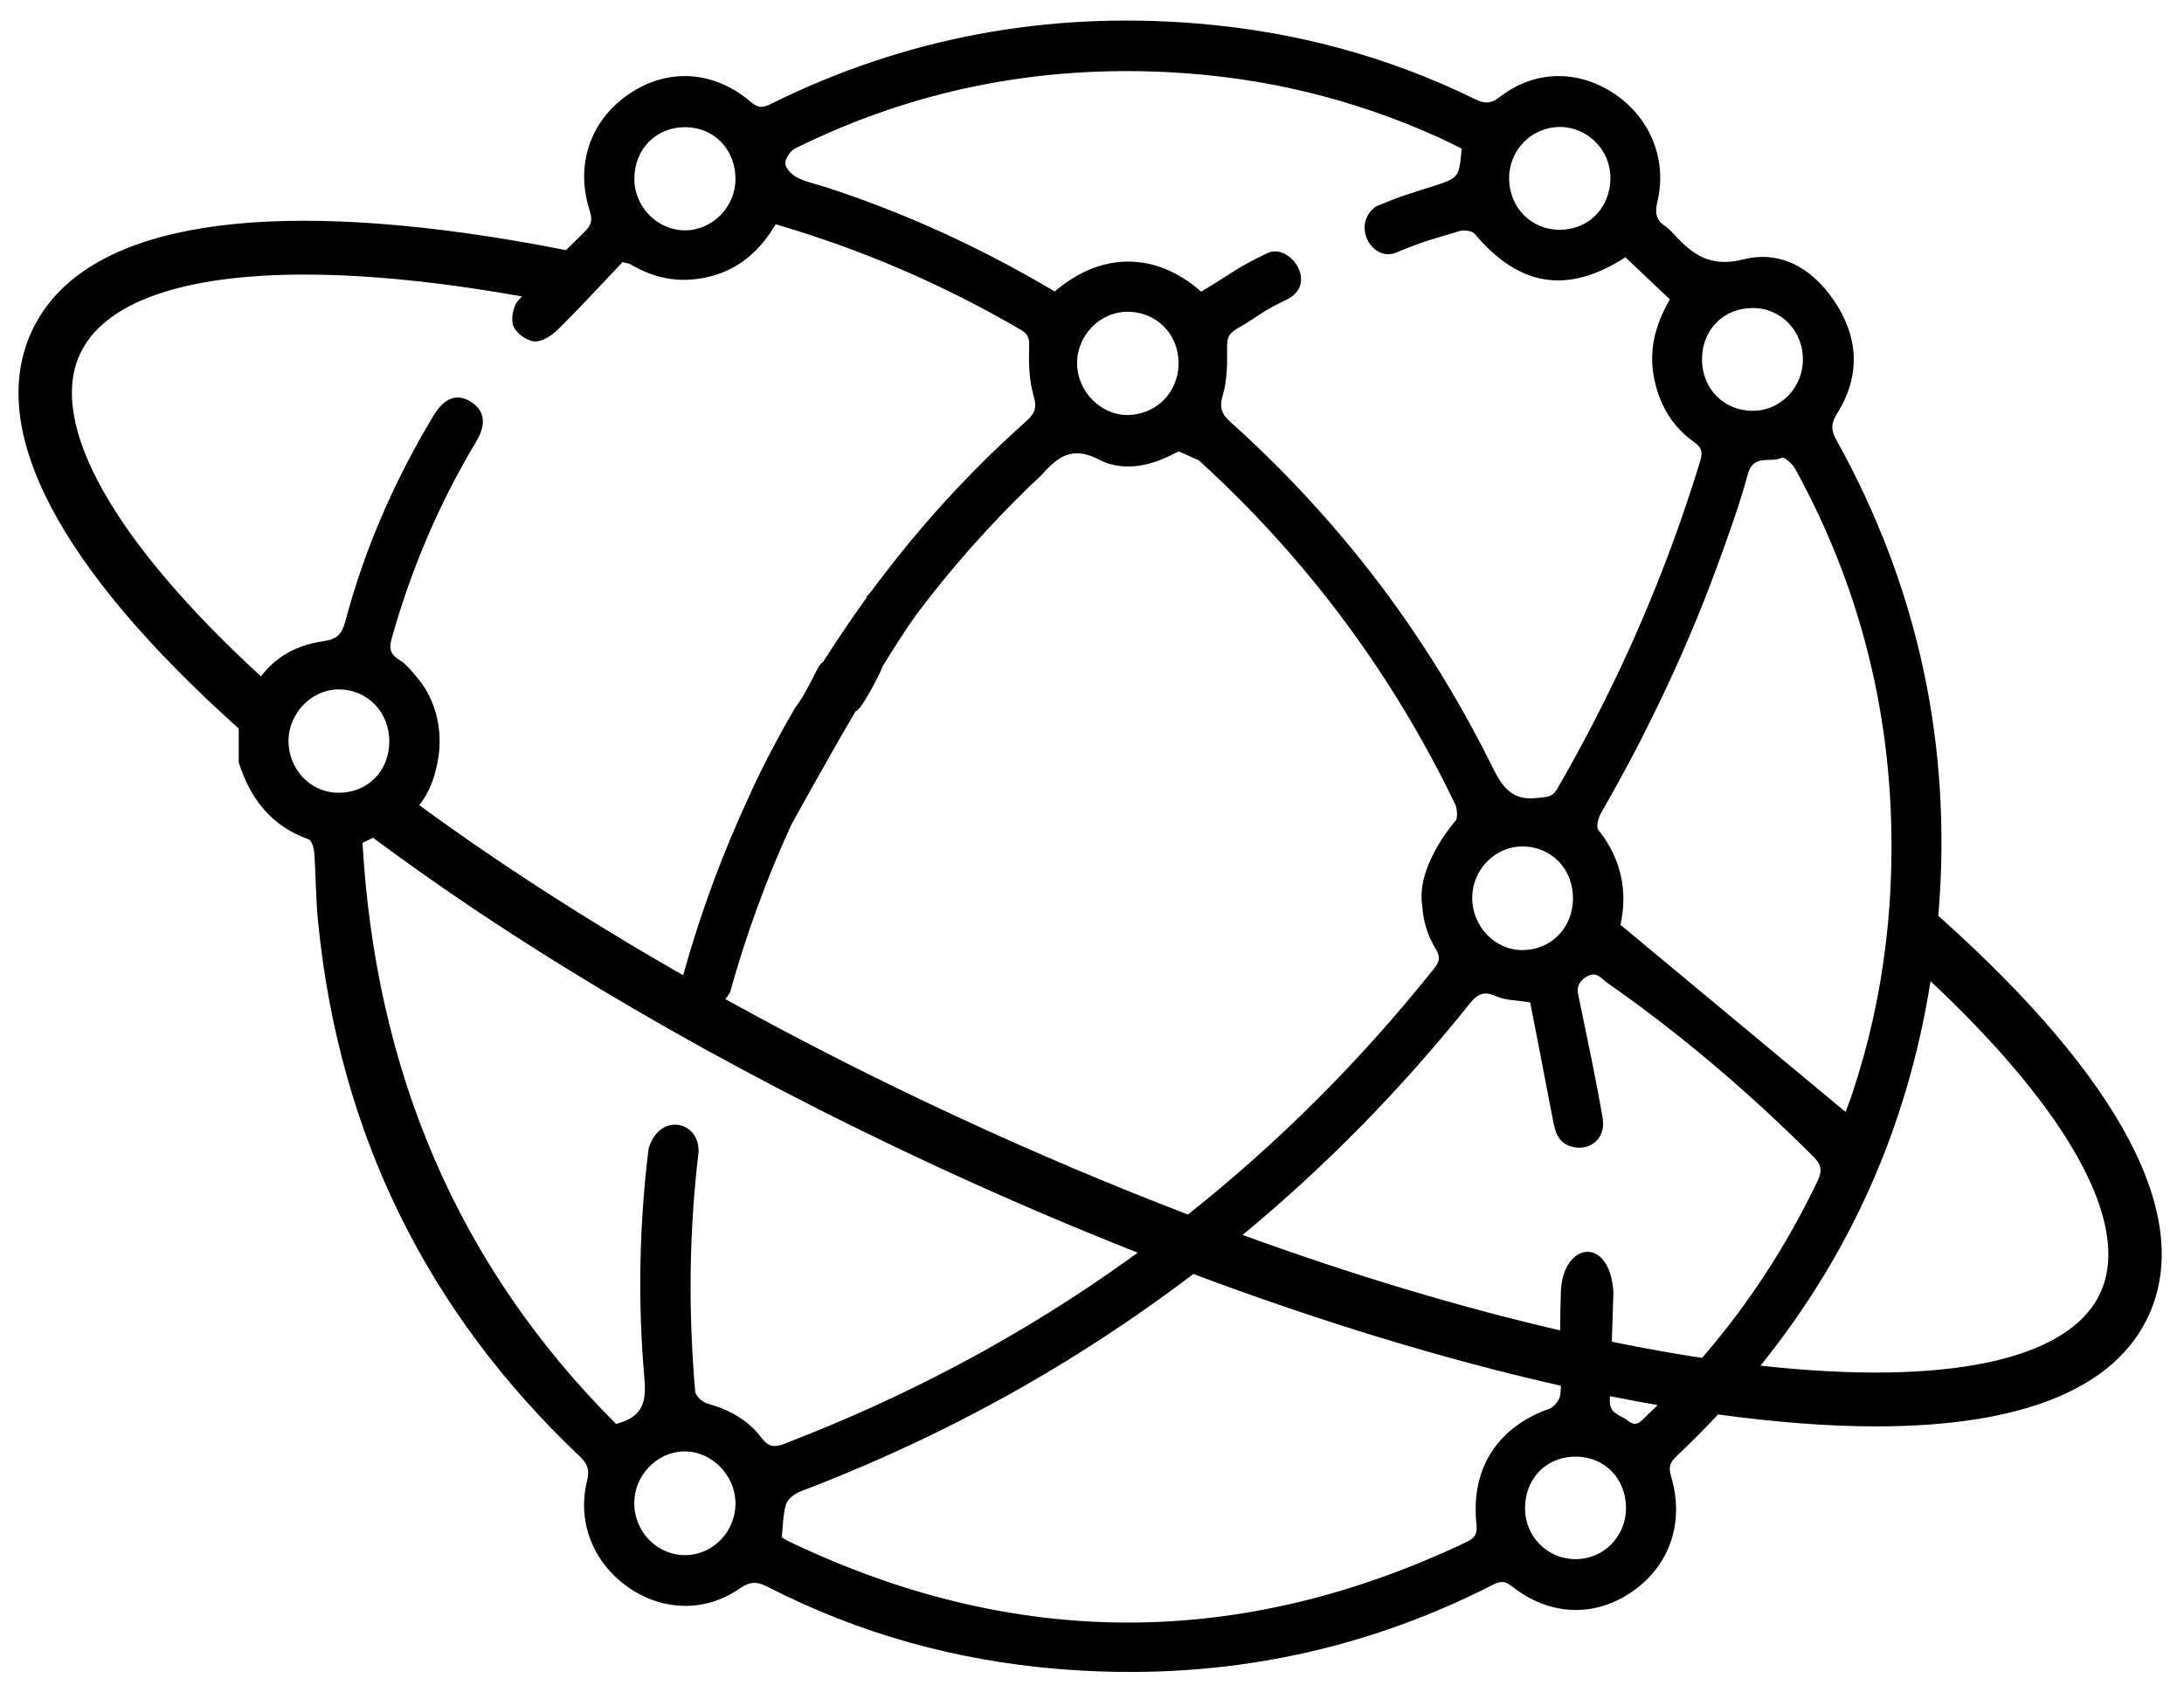
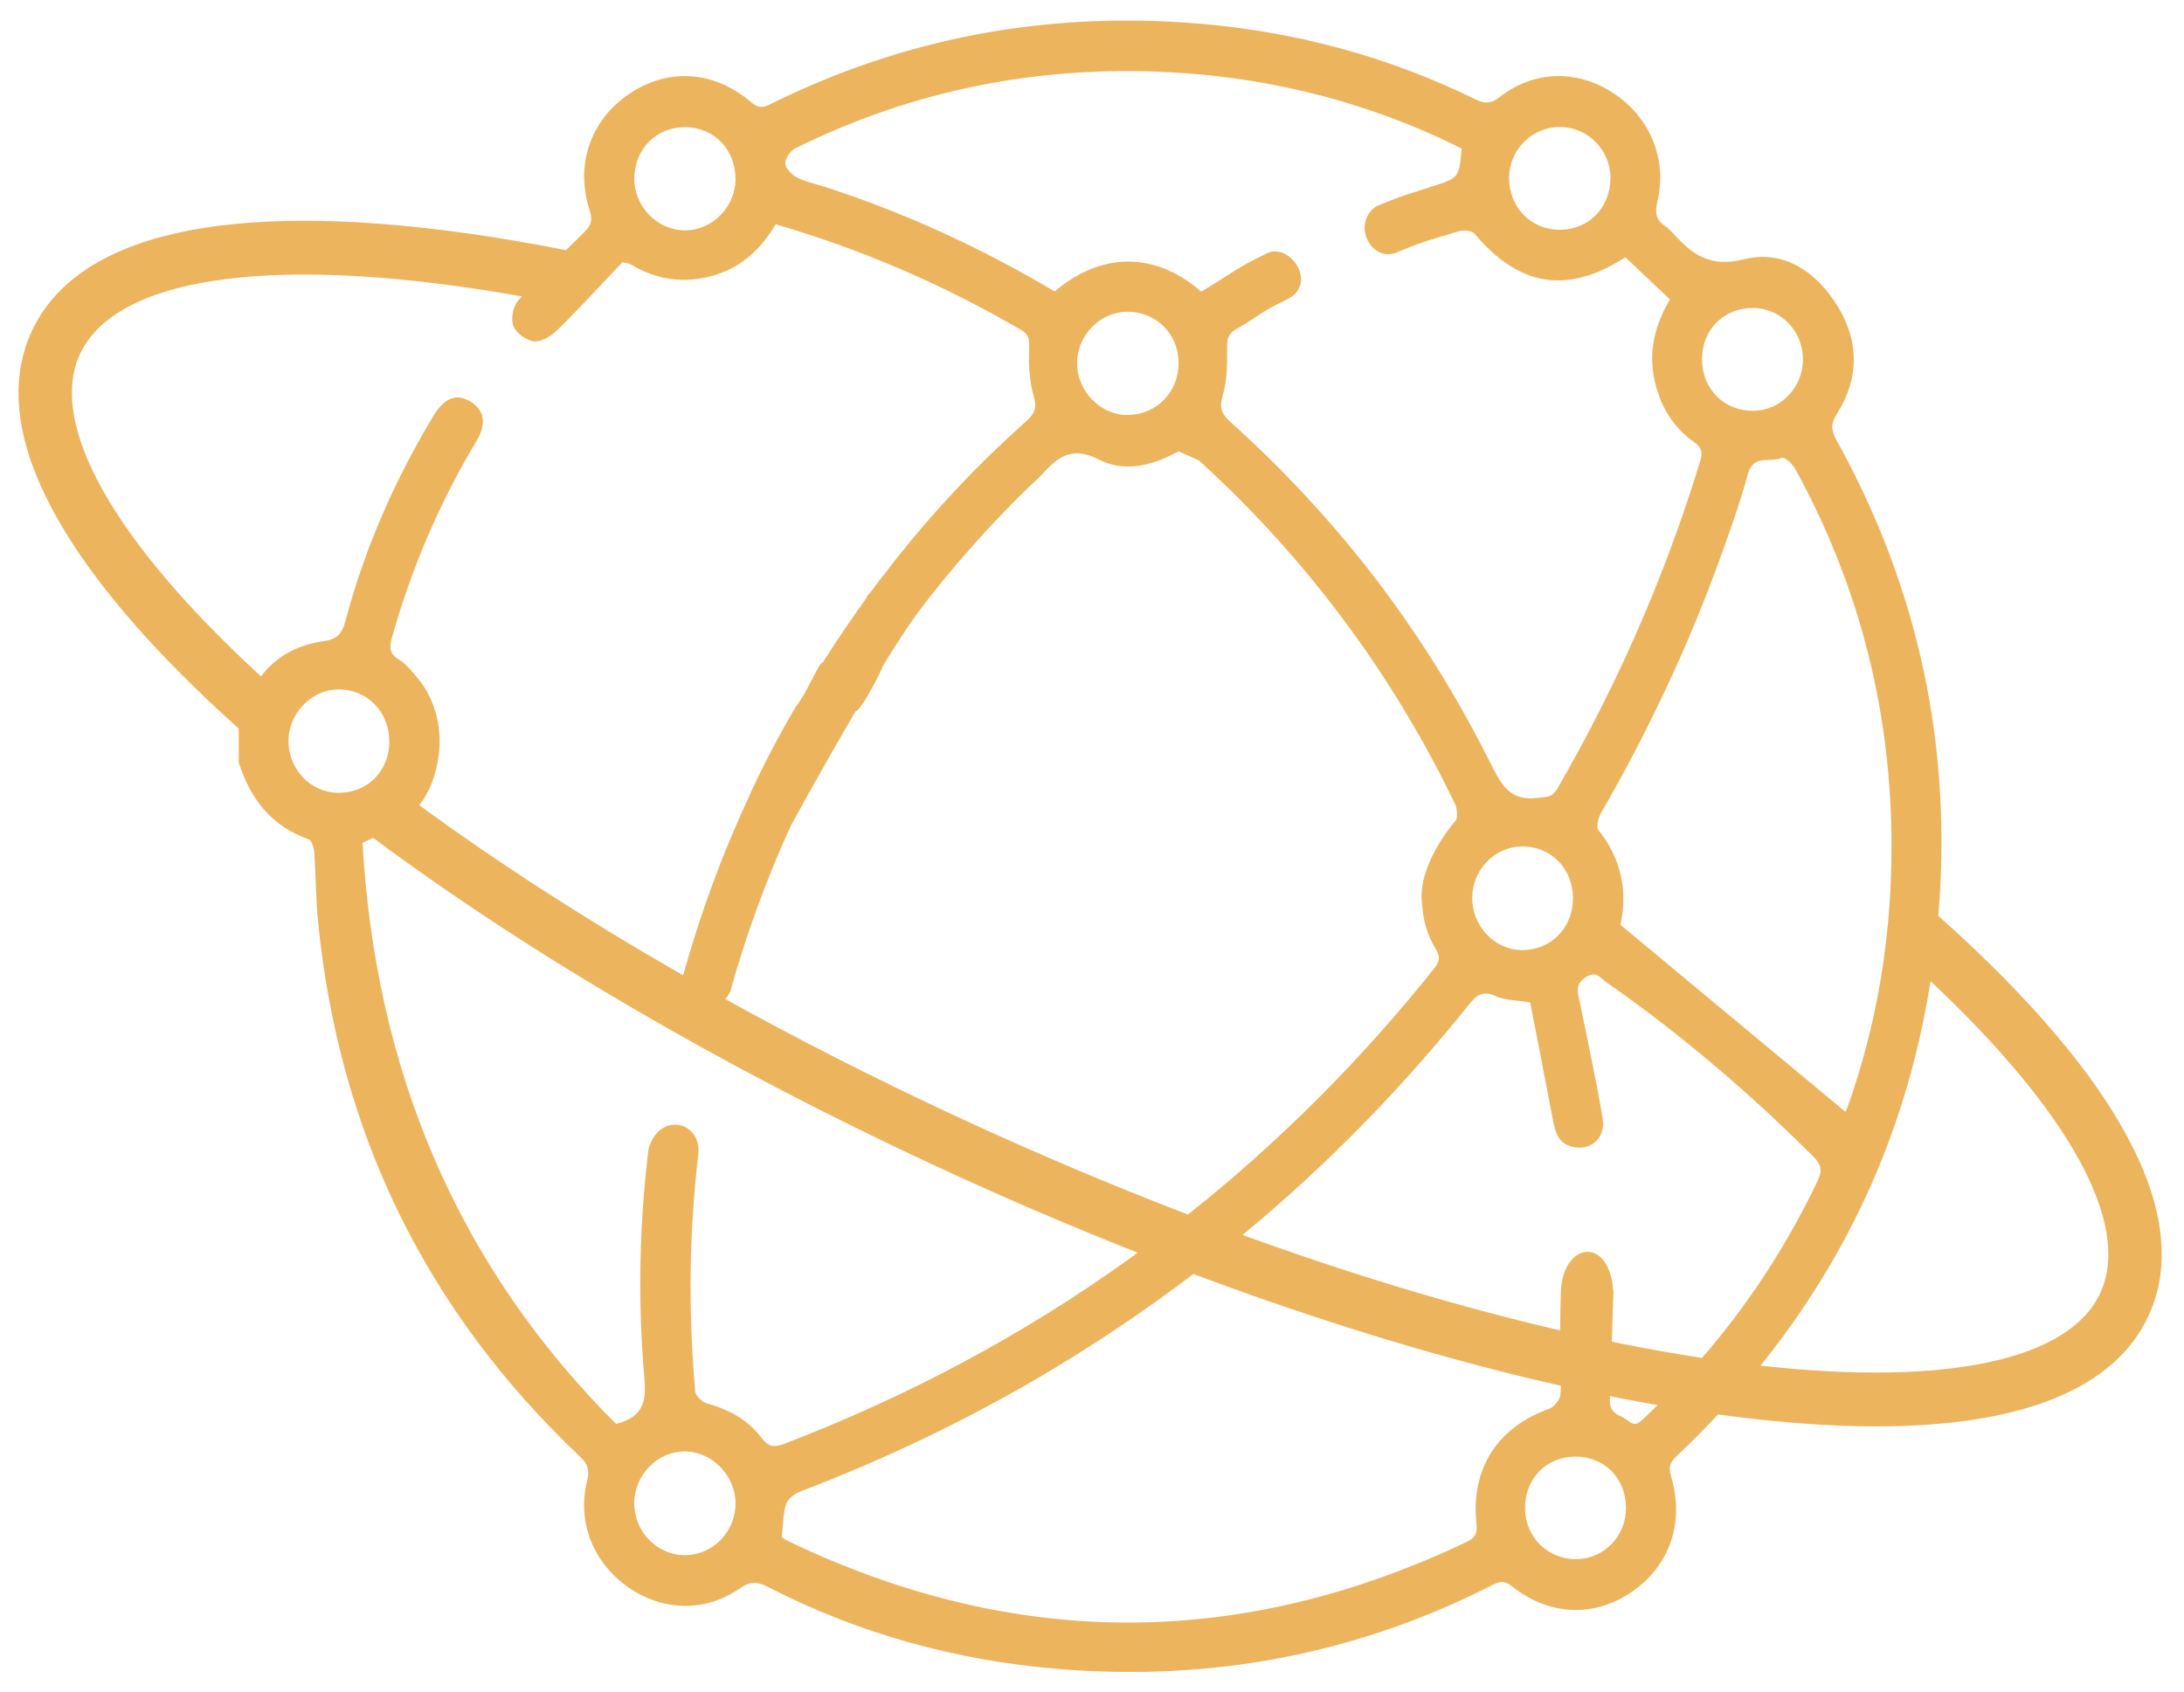
- <svg xmlns="http://www.w3.org/2000/svg" width="71" height="55" viewBox="0 0 71 55" fill="none">
-   <path d="M63.114 29.866C63.081 29.837 63.046 29.806 63.013 29.777C63.473 24.315 62.385 19.143 59.7 14.305C59.519 13.977 59.519 13.767 59.725 13.441C60.436 12.312 60.444 11.126 59.758 9.987C59.065 8.837 57.988 8.104 56.685 8.432C55.6 8.706 55.02 8.28 54.406 7.6C54.32 7.507 54.228 7.415 54.124 7.345C53.827 7.144 53.796 6.91 53.881 6.554C54.212 5.166 53.628 3.79 52.431 3.015C51.254 2.255 49.863 2.288 48.749 3.158C48.452 3.391 48.244 3.368 47.936 3.216C45.086 1.821 42.07 1.021 38.919 0.764C34.057 0.366 29.417 1.211 25.03 3.394C24.785 3.516 24.635 3.506 24.418 3.321C23.201 2.283 21.696 2.198 20.432 3.068C19.185 3.926 18.69 5.37 19.173 6.857C19.275 7.171 19.213 7.334 18.99 7.552C18.793 7.744 18.595 7.938 18.4 8.133C17.264 7.908 16.16 7.72 15.092 7.573C7.332 6.501 2.467 7.616 1.019 10.799C-0.428 13.98 1.903 18.436 7.76 23.686V24.785C8.136 25.972 8.824 26.862 10.032 27.288C10.134 27.324 10.206 27.57 10.216 27.724C10.27 28.467 10.265 29.218 10.339 29.957C11.018 36.832 13.864 42.633 18.852 47.355C19.115 47.604 19.17 47.805 19.085 48.149C18.756 49.47 19.277 50.792 20.4 51.589C21.521 52.386 22.925 52.428 24.044 51.647C24.37 51.42 24.598 51.407 24.951 51.588C27.922 53.117 31.086 53.988 34.402 54.262C39.358 54.671 44.082 53.797 48.534 51.524C48.773 51.401 48.926 51.395 49.152 51.575C50.368 52.54 51.835 52.596 53.059 51.749C54.28 50.906 54.772 49.496 54.326 48.003C54.238 47.709 54.284 47.549 54.499 47.348C54.969 46.905 55.42 46.451 55.853 45.987C57.74 46.245 59.457 46.375 60.992 46.375C65.738 46.375 68.769 45.15 69.859 42.753C71.305 39.573 68.973 35.116 63.114 29.866ZM61.475 28.454C61.465 28.772 61.449 29.089 61.427 29.408C61.4 29.807 61.361 30.205 61.315 30.6C61.119 32.299 60.75 33.963 60.203 35.591C60.146 35.763 60.084 35.933 60.017 36.102C60 36.149 59.963 36.187 59.99 36.145C57.575 34.138 55.161 32.13 52.68 30.068C52.912 29.031 52.737 27.949 51.961 26.983C51.88 26.884 51.962 26.58 52.054 26.421C52.415 25.796 52.762 25.166 53.098 24.529C53.37 24.012 53.631 23.489 53.885 22.965C54.604 21.481 55.255 19.963 55.824 18.407C56.186 17.42 56.545 16.428 56.822 15.414C57.005 14.743 57.564 15.063 57.926 14.883C57.998 14.846 58.269 15.075 58.355 15.234C60.626 19.366 61.634 23.782 61.475 28.454ZM57.008 10.014C57.911 10.024 58.625 10.778 58.612 11.709C58.599 12.608 57.883 13.345 57.009 13.356C56.053 13.369 55.332 12.65 55.331 11.681C55.331 10.711 56.043 10.002 57.008 10.014ZM50.721 4.128C51.626 4.134 52.364 4.89 52.354 5.801C52.343 6.755 51.652 7.462 50.721 7.471C49.775 7.479 49.054 6.742 49.06 5.774C49.067 4.861 49.811 4.122 50.721 4.128ZM25.858 4.821C29.688 2.926 33.742 2.127 37.994 2.347C41.045 2.504 43.97 3.199 46.759 4.464C47.019 4.582 47.274 4.712 47.519 4.831C47.43 5.783 47.43 5.781 46.575 6.058C45.651 6.356 45.622 6.342 44.73 6.712C43.924 7.3 44.585 8.503 45.361 8.224C46.33 7.823 46.439 7.819 47.45 7.513C47.597 7.469 47.858 7.5 47.941 7.602C49.379 9.315 50.95 9.584 52.84 8.365C53.327 8.827 53.797 9.271 54.287 9.734C53.803 10.566 53.581 11.419 53.786 12.359C53.967 13.195 54.381 13.882 55.07 14.371C55.33 14.555 55.357 14.711 55.269 15.001C54.522 17.445 53.598 19.807 52.501 22.094C52.249 22.62 51.988 23.141 51.718 23.658C51.368 24.328 51.003 24.992 50.623 25.648C50.456 25.937 50.27 25.905 49.987 25.942C49.075 26.06 48.793 25.49 48.455 24.812C47.653 23.205 46.749 21.677 45.746 20.227C44.959 19.089 44.111 18.001 43.2 16.96C42.208 15.825 41.146 14.746 40.008 13.726C39.717 13.466 39.631 13.262 39.75 12.855C39.89 12.382 39.9 11.858 39.892 11.357C39.887 11.055 39.9 10.869 40.194 10.698C41.026 10.219 40.931 10.172 41.792 9.759C42.9 9.258 41.941 7.89 41.212 8.225C40.158 8.728 40.063 8.879 39.048 9.483C37.741 8.318 35.962 8.05 34.288 9.476C31.931 8.077 29.453 6.929 26.839 6.083C26.531 5.982 26.205 5.919 25.92 5.775C25.748 5.688 25.541 5.484 25.529 5.319C25.519 5.158 25.696 4.9 25.858 4.821ZM51.136 29.225C51.127 30.17 50.424 30.884 49.495 30.89C48.59 30.895 47.84 30.1 47.861 29.153C47.879 28.259 48.613 27.521 49.484 27.519C50.434 27.518 51.146 28.252 51.136 29.225ZM46.236 29.442H46.237C46.263 29.938 46.409 30.418 46.678 30.859C46.827 31.102 46.805 31.258 46.63 31.478C44.251 34.461 41.584 37.135 38.619 39.487C36.143 38.539 33.628 37.474 31.107 36.303C28.496 35.092 25.973 33.808 23.576 32.481C23.639 32.414 23.695 32.336 23.74 32.243C24.246 30.413 24.903 28.613 25.712 26.84C25.776 26.724 26.747 24.946 27.817 23.122C27.99 23.135 28.725 21.671 28.689 21.669C29.08 21.035 29.453 20.454 29.772 20.007C30.886 18.512 32.132 17.114 33.479 15.802C33.622 15.663 33.779 15.538 33.91 15.388C34.081 15.196 34.248 15.036 34.425 14.921C34.777 14.695 35.173 14.655 35.724 14.941C36.499 15.343 37.385 15.167 38.166 14.747C38.224 14.717 38.276 14.695 38.326 14.679C38.542 14.774 38.757 14.87 38.973 14.966C40.19 16.073 41.319 17.247 42.362 18.488C44.314 20.809 45.965 23.361 47.306 26.147C47.381 26.303 47.391 26.645 47.31 26.693C47.306 26.696 47.301 26.702 47.297 26.709C47.161 26.87 46.037 28.226 46.236 29.442ZM35.015 11.828C35.003 10.918 35.746 10.145 36.636 10.136C37.589 10.127 38.32 10.86 38.315 11.817C38.309 12.75 37.601 13.474 36.675 13.493C35.8 13.511 35.026 12.736 35.015 11.828ZM22.294 4.135C23.223 4.148 23.907 4.862 23.91 5.818C23.912 6.725 23.158 7.491 22.264 7.49C21.372 7.488 20.62 6.722 20.622 5.815C20.623 4.84 21.34 4.121 22.294 4.135ZM8.484 21.99C3.702 17.601 1.558 13.803 2.593 11.527C3.369 9.82 5.952 8.927 9.901 8.927C11.371 8.927 13.033 9.051 14.86 9.303C15.546 9.398 16.25 9.51 16.966 9.638C16.926 9.683 16.882 9.728 16.842 9.775C16.678 9.963 16.6 10.379 16.691 10.604C16.784 10.835 17.126 11.083 17.374 11.1C17.622 11.118 17.939 10.911 18.138 10.714C18.374 10.481 18.605 10.242 18.836 10.004C19.31 9.511 19.774 9.012 20.238 8.522C20.315 8.54 20.39 8.557 20.466 8.575C21.161 8.993 21.839 9.15 22.539 9.083C22.719 9.065 22.901 9.035 23.084 8.988C24.044 8.748 24.726 8.129 25.215 7.291C28.04 8.116 30.677 9.259 33.181 10.719C33.414 10.854 33.468 10.989 33.458 11.275C33.441 11.745 33.452 12.238 33.557 12.695C33.572 12.756 33.587 12.819 33.605 12.879C33.72 13.276 33.625 13.46 33.355 13.7C33.151 13.882 32.949 14.067 32.748 14.254C31.244 15.655 29.87 17.18 28.627 18.825L28.624 18.824C28.624 18.824 28.517 18.962 28.336 19.21C28.278 19.286 28.222 19.35 28.163 19.401C28.172 19.405 28.179 19.41 28.187 19.414C27.841 19.892 27.322 20.633 26.743 21.543C26.609 21.536 26.312 22.413 25.842 23.022C25.346 23.877 24.846 24.81 24.403 25.774L24.405 25.776C23.505 27.698 22.773 29.676 22.208 31.709C19.087 29.921 16.198 28.059 13.627 26.176C13.986 25.735 14.166 25.196 14.259 24.573C14.367 23.837 14.231 22.832 13.583 22.056C13.404 21.842 13.214 21.594 12.974 21.448C12.66 21.258 12.651 21.049 12.741 20.733C13.374 18.482 14.282 16.354 15.484 14.351C15.821 13.789 15.755 13.352 15.318 13.071C14.857 12.775 14.449 12.924 14.089 13.522C12.829 15.615 11.853 17.837 11.226 20.203C11.117 20.611 10.953 20.787 10.522 20.846C9.637 20.968 8.962 21.361 8.484 21.99ZM9.379 24.051C9.388 23.694 9.514 23.36 9.719 23.087C10.02 22.684 10.492 22.416 11.005 22.414C11.948 22.413 12.666 23.155 12.656 24.123C12.651 24.535 12.519 24.898 12.295 25.177C11.991 25.559 11.517 25.787 10.962 25.774C10.069 25.753 9.357 24.978 9.379 24.051ZM22.297 50.561C21.38 50.578 20.617 49.811 20.619 48.871C20.62 47.959 21.366 47.193 22.254 47.189C23.132 47.185 23.899 47.958 23.91 48.86C23.923 49.777 23.195 50.545 22.297 50.561ZM24.746 46.735C24.308 46.155 23.691 45.824 22.99 45.631C22.833 45.587 22.614 45.386 22.601 45.242C22.37 42.608 22.404 40.023 22.706 37.487C22.783 36.452 21.433 36.13 21.083 37.356C20.783 39.816 20.73 42.289 20.946 44.774C21.01 45.504 20.959 46.06 20.028 46.295C14.837 41.113 12.206 34.761 11.785 27.404C11.905 27.343 12.018 27.289 12.128 27.237C17.182 31.002 23.485 34.69 30.381 37.892C32.593 38.919 34.803 39.866 36.985 40.727C36.882 40.802 36.778 40.88 36.672 40.955C33.206 43.439 29.473 45.416 25.5 46.94C25.163 47.07 24.978 47.041 24.746 46.735ZM47.998 49.55C48.031 49.863 47.959 49.999 47.688 50.128C40.32 53.637 32.96 53.63 25.604 50.096C25.541 50.066 25.483 50.022 25.415 49.981C25.456 49.62 25.45 49.248 25.552 48.912C25.605 48.739 25.829 48.564 26.015 48.493C28.849 47.412 31.575 46.104 34.181 44.543C35.786 43.58 37.324 42.538 38.796 41.421C42.958 42.98 46.997 44.209 50.744 45.054C50.738 45.144 50.734 45.236 50.729 45.326C50.719 45.497 50.529 45.744 50.369 45.801C48.685 46.397 47.806 47.744 47.998 49.55ZM51.238 50.692C50.323 50.701 49.586 49.975 49.578 49.055C49.569 48.075 50.268 47.355 51.225 47.358C52.161 47.361 52.85 48.06 52.86 49.014C52.87 49.937 52.149 50.683 51.238 50.692ZM53.512 46.046C53.344 46.202 53.2 46.42 52.928 46.194C52.678 45.987 52.286 45.998 52.337 45.443C52.338 45.427 52.34 45.409 52.341 45.393L52.501 45.425V45.424C52.97 45.517 53.432 45.603 53.889 45.683C53.765 45.805 53.64 45.926 53.512 46.046ZM55.332 44.149C54.434 44.012 53.512 43.848 52.567 43.657L52.399 43.621L52.451 42.007C52.331 40.151 50.796 40.379 50.742 42.007C50.728 42.445 50.721 42.869 50.719 43.254L50.657 43.24C47.419 42.487 43.961 41.448 40.395 40.151C43.08 37.932 45.531 35.437 47.747 32.669C48.005 32.347 48.207 32.193 48.63 32.388C48.929 32.527 49.295 32.515 49.745 32.591C49.988 33.848 50.238 35.112 50.477 36.376C50.553 36.784 50.64 37.167 51.116 37.285C51.703 37.431 52.21 37.005 52.102 36.363C51.888 35.092 51.612 33.832 51.355 32.569C51.294 32.272 51.188 32.017 51.544 31.776C51.896 31.539 52.046 31.811 52.24 31.947C54.648 33.628 56.872 35.528 58.952 37.605C59.218 37.87 59.245 38.069 59.086 38.401C58.08 40.501 56.832 42.419 55.332 44.149ZM68.285 42.024C67.285 44.224 63.284 45.073 57.232 44.4C60.147 40.786 62.014 36.628 62.76 31.9C67.285 36.146 69.294 39.808 68.285 42.024Z" fill="black" />
+ <svg xmlns="http://www.w3.org/2000/svg" width="71" height="55" viewBox="0 0 71 55">
+   <path d="M63.114 29.866C63.081 29.837 63.046 29.806 63.013 29.777C63.473 24.315 62.385 19.143 59.7 14.305C59.519 13.977 59.519 13.767 59.725 13.441C60.436 12.312 60.444 11.126 59.758 9.987C59.065 8.837 57.988 8.104 56.685 8.432C55.6 8.706 55.02 8.28 54.406 7.6C54.32 7.507 54.228 7.415 54.124 7.345C53.827 7.144 53.796 6.91 53.881 6.554C54.212 5.166 53.628 3.79 52.431 3.015C51.254 2.255 49.863 2.288 48.749 3.158C48.452 3.391 48.244 3.368 47.936 3.216C45.086 1.821 42.07 1.021 38.919 0.764C34.057 0.366 29.417 1.211 25.03 3.394C24.785 3.516 24.635 3.506 24.418 3.321C23.201 2.283 21.696 2.198 20.432 3.068C19.185 3.926 18.69 5.37 19.173 6.857C19.275 7.171 19.213 7.334 18.99 7.552C18.793 7.744 18.595 7.938 18.4 8.133C17.264 7.908 16.16 7.72 15.092 7.573C7.332 6.501 2.467 7.616 1.019 10.799C-0.428 13.98 1.903 18.436 7.76 23.686V24.785C8.136 25.972 8.824 26.862 10.032 27.288C10.134 27.324 10.206 27.57 10.216 27.724C10.27 28.467 10.265 29.218 10.339 29.957C11.018 36.832 13.864 42.633 18.852 47.355C19.115 47.604 19.17 47.805 19.085 48.149C18.756 49.47 19.277 50.792 20.4 51.589C21.521 52.386 22.925 52.428 24.044 51.647C24.37 51.42 24.598 51.407 24.951 51.588C27.922 53.117 31.086 53.988 34.402 54.262C39.358 54.671 44.082 53.797 48.534 51.524C48.773 51.401 48.926 51.395 49.152 51.575C50.368 52.54 51.835 52.596 53.059 51.749C54.28 50.906 54.772 49.496 54.326 48.003C54.238 47.709 54.284 47.549 54.499 47.348C54.969 46.905 55.42 46.451 55.853 45.987C57.74 46.245 59.457 46.375 60.992 46.375C65.738 46.375 68.769 45.15 69.859 42.753C71.305 39.573 68.973 35.116 63.114 29.866ZM61.475 28.454C61.465 28.772 61.449 29.089 61.427 29.408C61.4 29.807 61.361 30.205 61.315 30.6C61.119 32.299 60.75 33.963 60.203 35.591C60.146 35.763 60.084 35.933 60.017 36.102C60 36.149 59.963 36.187 59.99 36.145C57.575 34.138 55.161 32.13 52.68 30.068C52.912 29.031 52.737 27.949 51.961 26.983C51.88 26.884 51.962 26.58 52.054 26.421C52.415 25.796 52.762 25.166 53.098 24.529C53.37 24.012 53.631 23.489 53.885 22.965C54.604 21.481 55.255 19.963 55.824 18.407C56.186 17.42 56.545 16.428 56.822 15.414C57.005 14.743 57.564 15.063 57.926 14.883C57.998 14.846 58.269 15.075 58.355 15.234C60.626 19.366 61.634 23.782 61.475 28.454ZM57.008 10.014C57.911 10.024 58.625 10.778 58.612 11.709C58.599 12.608 57.883 13.345 57.009 13.356C56.053 13.369 55.332 12.65 55.331 11.681C55.331 10.711 56.043 10.002 57.008 10.014ZM50.721 4.128C51.626 4.134 52.364 4.89 52.354 5.801C52.343 6.755 51.652 7.462 50.721 7.471C49.775 7.479 49.054 6.742 49.06 5.774C49.067 4.861 49.811 4.122 50.721 4.128ZM25.858 4.821C29.688 2.926 33.742 2.127 37.994 2.347C41.045 2.504 43.97 3.199 46.759 4.464C47.019 4.582 47.274 4.712 47.519 4.831C47.43 5.783 47.43 5.781 46.575 6.058C45.651 6.356 45.622 6.342 44.73 6.712C43.924 7.3 44.585 8.503 45.361 8.224C46.33 7.823 46.439 7.819 47.45 7.513C47.597 7.469 47.858 7.5 47.941 7.602C49.379 9.315 50.95 9.584 52.84 8.365C53.327 8.827 53.797 9.271 54.287 9.734C53.803 10.566 53.581 11.419 53.786 12.359C53.967 13.195 54.381 13.882 55.07 14.371C55.33 14.555 55.357 14.711 55.269 15.001C54.522 17.445 53.598 19.807 52.501 22.094C52.249 22.62 51.988 23.141 51.718 23.658C51.368 24.328 51.003 24.992 50.623 25.648C50.456 25.937 50.27 25.905 49.987 25.942C49.075 26.06 48.793 25.49 48.455 24.812C47.653 23.205 46.749 21.677 45.746 20.227C44.959 19.089 44.111 18.001 43.2 16.96C42.208 15.825 41.146 14.746 40.008 13.726C39.717 13.466 39.631 13.262 39.75 12.855C39.89 12.382 39.9 11.858 39.892 11.357C39.887 11.055 39.9 10.869 40.194 10.698C41.026 10.219 40.931 10.172 41.792 9.759C42.9 9.258 41.941 7.89 41.212 8.225C40.158 8.728 40.063 8.879 39.048 9.483C37.741 8.318 35.962 8.05 34.288 9.476C31.931 8.077 29.453 6.929 26.839 6.083C26.531 5.982 26.205 5.919 25.92 5.775C25.748 5.688 25.541 5.484 25.529 5.319C25.519 5.158 25.696 4.9 25.858 4.821ZM51.136 29.225C51.127 30.17 50.424 30.884 49.495 30.89C48.59 30.895 47.84 30.1 47.861 29.153C47.879 28.259 48.613 27.521 49.484 27.519C50.434 27.518 51.146 28.252 51.136 29.225ZM46.236 29.442H46.237C46.263 29.938 46.409 30.418 46.678 30.859C46.827 31.102 46.805 31.258 46.63 31.478C44.251 34.461 41.584 37.135 38.619 39.487C36.143 38.539 33.628 37.474 31.107 36.303C28.496 35.092 25.973 33.808 23.576 32.481C23.639 32.414 23.695 32.336 23.74 32.243C24.246 30.413 24.903 28.613 25.712 26.84C25.776 26.724 26.747 24.946 27.817 23.122C27.99 23.135 28.725 21.671 28.689 21.669C29.08 21.035 29.453 20.454 29.772 20.007C30.886 18.512 32.132 17.114 33.479 15.802C33.622 15.663 33.779 15.538 33.91 15.388C34.081 15.196 34.248 15.036 34.425 14.921C34.777 14.695 35.173 14.655 35.724 14.941C36.499 15.343 37.385 15.167 38.166 14.747C38.224 14.717 38.276 14.695 38.326 14.679C38.542 14.774 38.757 14.87 38.973 14.966C40.19 16.073 41.319 17.247 42.362 18.488C44.314 20.809 45.965 23.361 47.306 26.147C47.381 26.303 47.391 26.645 47.31 26.693C47.306 26.696 47.301 26.702 47.297 26.709C47.161 26.87 46.037 28.226 46.236 29.442ZM35.015 11.828C35.003 10.918 35.746 10.145 36.636 10.136C37.589 10.127 38.32 10.86 38.315 11.817C38.309 12.75 37.601 13.474 36.675 13.493C35.8 13.511 35.026 12.736 35.015 11.828ZM22.294 4.135C23.223 4.148 23.907 4.862 23.91 5.818C23.912 6.725 23.158 7.491 22.264 7.49C21.372 7.488 20.62 6.722 20.622 5.815C20.623 4.84 21.34 4.121 22.294 4.135ZM8.484 21.99C3.702 17.601 1.558 13.803 2.593 11.527C3.369 9.82 5.952 8.927 9.901 8.927C11.371 8.927 13.033 9.051 14.86 9.303C15.546 9.398 16.25 9.51 16.966 9.638C16.926 9.683 16.882 9.728 16.842 9.775C16.678 9.963 16.6 10.379 16.691 10.604C16.784 10.835 17.126 11.083 17.374 11.1C17.622 11.118 17.939 10.911 18.138 10.714C18.374 10.481 18.605 10.242 18.836 10.004C19.31 9.511 19.774 9.012 20.238 8.522C20.315 8.54 20.39 8.557 20.466 8.575C21.161 8.993 21.839 9.15 22.539 9.083C22.719 9.065 22.901 9.035 23.084 8.988C24.044 8.748 24.726 8.129 25.215 7.291C28.04 8.116 30.677 9.259 33.181 10.719C33.414 10.854 33.468 10.989 33.458 11.275C33.441 11.745 33.452 12.238 33.557 12.695C33.572 12.756 33.587 12.819 33.605 12.879C33.72 13.276 33.625 13.46 33.355 13.7C33.151 13.882 32.949 14.067 32.748 14.254C31.244 15.655 29.87 17.18 28.627 18.825L28.624 18.824C28.624 18.824 28.517 18.962 28.336 19.21C28.278 19.286 28.222 19.35 28.163 19.401C28.172 19.405 28.179 19.41 28.187 19.414C27.841 19.892 27.322 20.633 26.743 21.543C26.609 21.536 26.312 22.413 25.842 23.022C25.346 23.877 24.846 24.81 24.403 25.774L24.405 25.776C23.505 27.698 22.773 29.676 22.208 31.709C19.087 29.921 16.198 28.059 13.627 26.176C13.986 25.735 14.166 25.196 14.259 24.573C14.367 23.837 14.231 22.832 13.583 22.056C13.404 21.842 13.214 21.594 12.974 21.448C12.66 21.258 12.651 21.049 12.741 20.733C13.374 18.482 14.282 16.354 15.484 14.351C15.821 13.789 15.755 13.352 15.318 13.071C14.857 12.775 14.449 12.924 14.089 13.522C12.829 15.615 11.853 17.837 11.226 20.203C11.117 20.611 10.953 20.787 10.522 20.846C9.637 20.968 8.962 21.361 8.484 21.99ZM9.379 24.051C9.388 23.694 9.514 23.36 9.719 23.087C10.02 22.684 10.492 22.416 11.005 22.414C11.948 22.413 12.666 23.155 12.656 24.123C12.651 24.535 12.519 24.898 12.295 25.177C11.991 25.559 11.517 25.787 10.962 25.774C10.069 25.753 9.357 24.978 9.379 24.051ZM22.297 50.561C21.38 50.578 20.617 49.811 20.619 48.871C20.62 47.959 21.366 47.193 22.254 47.189C23.132 47.185 23.899 47.958 23.91 48.86C23.923 49.777 23.195 50.545 22.297 50.561ZM24.746 46.735C24.308 46.155 23.691 45.824 22.99 45.631C22.833 45.587 22.614 45.386 22.601 45.242C22.37 42.608 22.404 40.023 22.706 37.487C22.783 36.452 21.433 36.13 21.083 37.356C20.783 39.816 20.73 42.289 20.946 44.774C21.01 45.504 20.959 46.06 20.028 46.295C14.837 41.113 12.206 34.761 11.785 27.404C11.905 27.343 12.018 27.289 12.128 27.237C17.182 31.002 23.485 34.69 30.381 37.892C32.593 38.919 34.803 39.866 36.985 40.727C36.882 40.802 36.778 40.88 36.672 40.955C33.206 43.439 29.473 45.416 25.5 46.94C25.163 47.07 24.978 47.041 24.746 46.735ZM47.998 49.55C48.031 49.863 47.959 49.999 47.688 50.128C40.32 53.637 32.96 53.63 25.604 50.096C25.541 50.066 25.483 50.022 25.415 49.981C25.456 49.62 25.45 49.248 25.552 48.912C25.605 48.739 25.829 48.564 26.015 48.493C28.849 47.412 31.575 46.104 34.181 44.543C35.786 43.58 37.324 42.538 38.796 41.421C42.958 42.98 46.997 44.209 50.744 45.054C50.738 45.144 50.734 45.236 50.729 45.326C50.719 45.497 50.529 45.744 50.369 45.801C48.685 46.397 47.806 47.744 47.998 49.55ZM51.238 50.692C50.323 50.701 49.586 49.975 49.578 49.055C49.569 48.075 50.268 47.355 51.225 47.358C52.161 47.361 52.85 48.06 52.86 49.014C52.87 49.937 52.149 50.683 51.238 50.692ZM53.512 46.046C53.344 46.202 53.2 46.42 52.928 46.194C52.678 45.987 52.286 45.998 52.337 45.443C52.338 45.427 52.34 45.409 52.341 45.393L52.501 45.425V45.424C52.97 45.517 53.432 45.603 53.889 45.683C53.765 45.805 53.64 45.926 53.512 46.046ZM55.332 44.149C54.434 44.012 53.512 43.848 52.567 43.657L52.399 43.621L52.451 42.007C52.331 40.151 50.796 40.379 50.742 42.007C50.728 42.445 50.721 42.869 50.719 43.254L50.657 43.24C47.419 42.487 43.961 41.448 40.395 40.151C43.08 37.932 45.531 35.437 47.747 32.669C48.005 32.347 48.207 32.193 48.63 32.388C48.929 32.527 49.295 32.515 49.745 32.591C49.988 33.848 50.238 35.112 50.477 36.376C50.553 36.784 50.64 37.167 51.116 37.285C51.703 37.431 52.21 37.005 52.102 36.363C51.888 35.092 51.612 33.832 51.355 32.569C51.294 32.272 51.188 32.017 51.544 31.776C51.896 31.539 52.046 31.811 52.24 31.947C54.648 33.628 56.872 35.528 58.952 37.605C59.218 37.87 59.245 38.069 59.086 38.401C58.08 40.501 56.832 42.419 55.332 44.149ZM68.285 42.024C67.285 44.224 63.284 45.073 57.232 44.4C60.147 40.786 62.014 36.628 62.76 31.9C67.285 36.146 69.294 39.808 68.285 42.024Z" fill="#edb45e" />
</svg>
